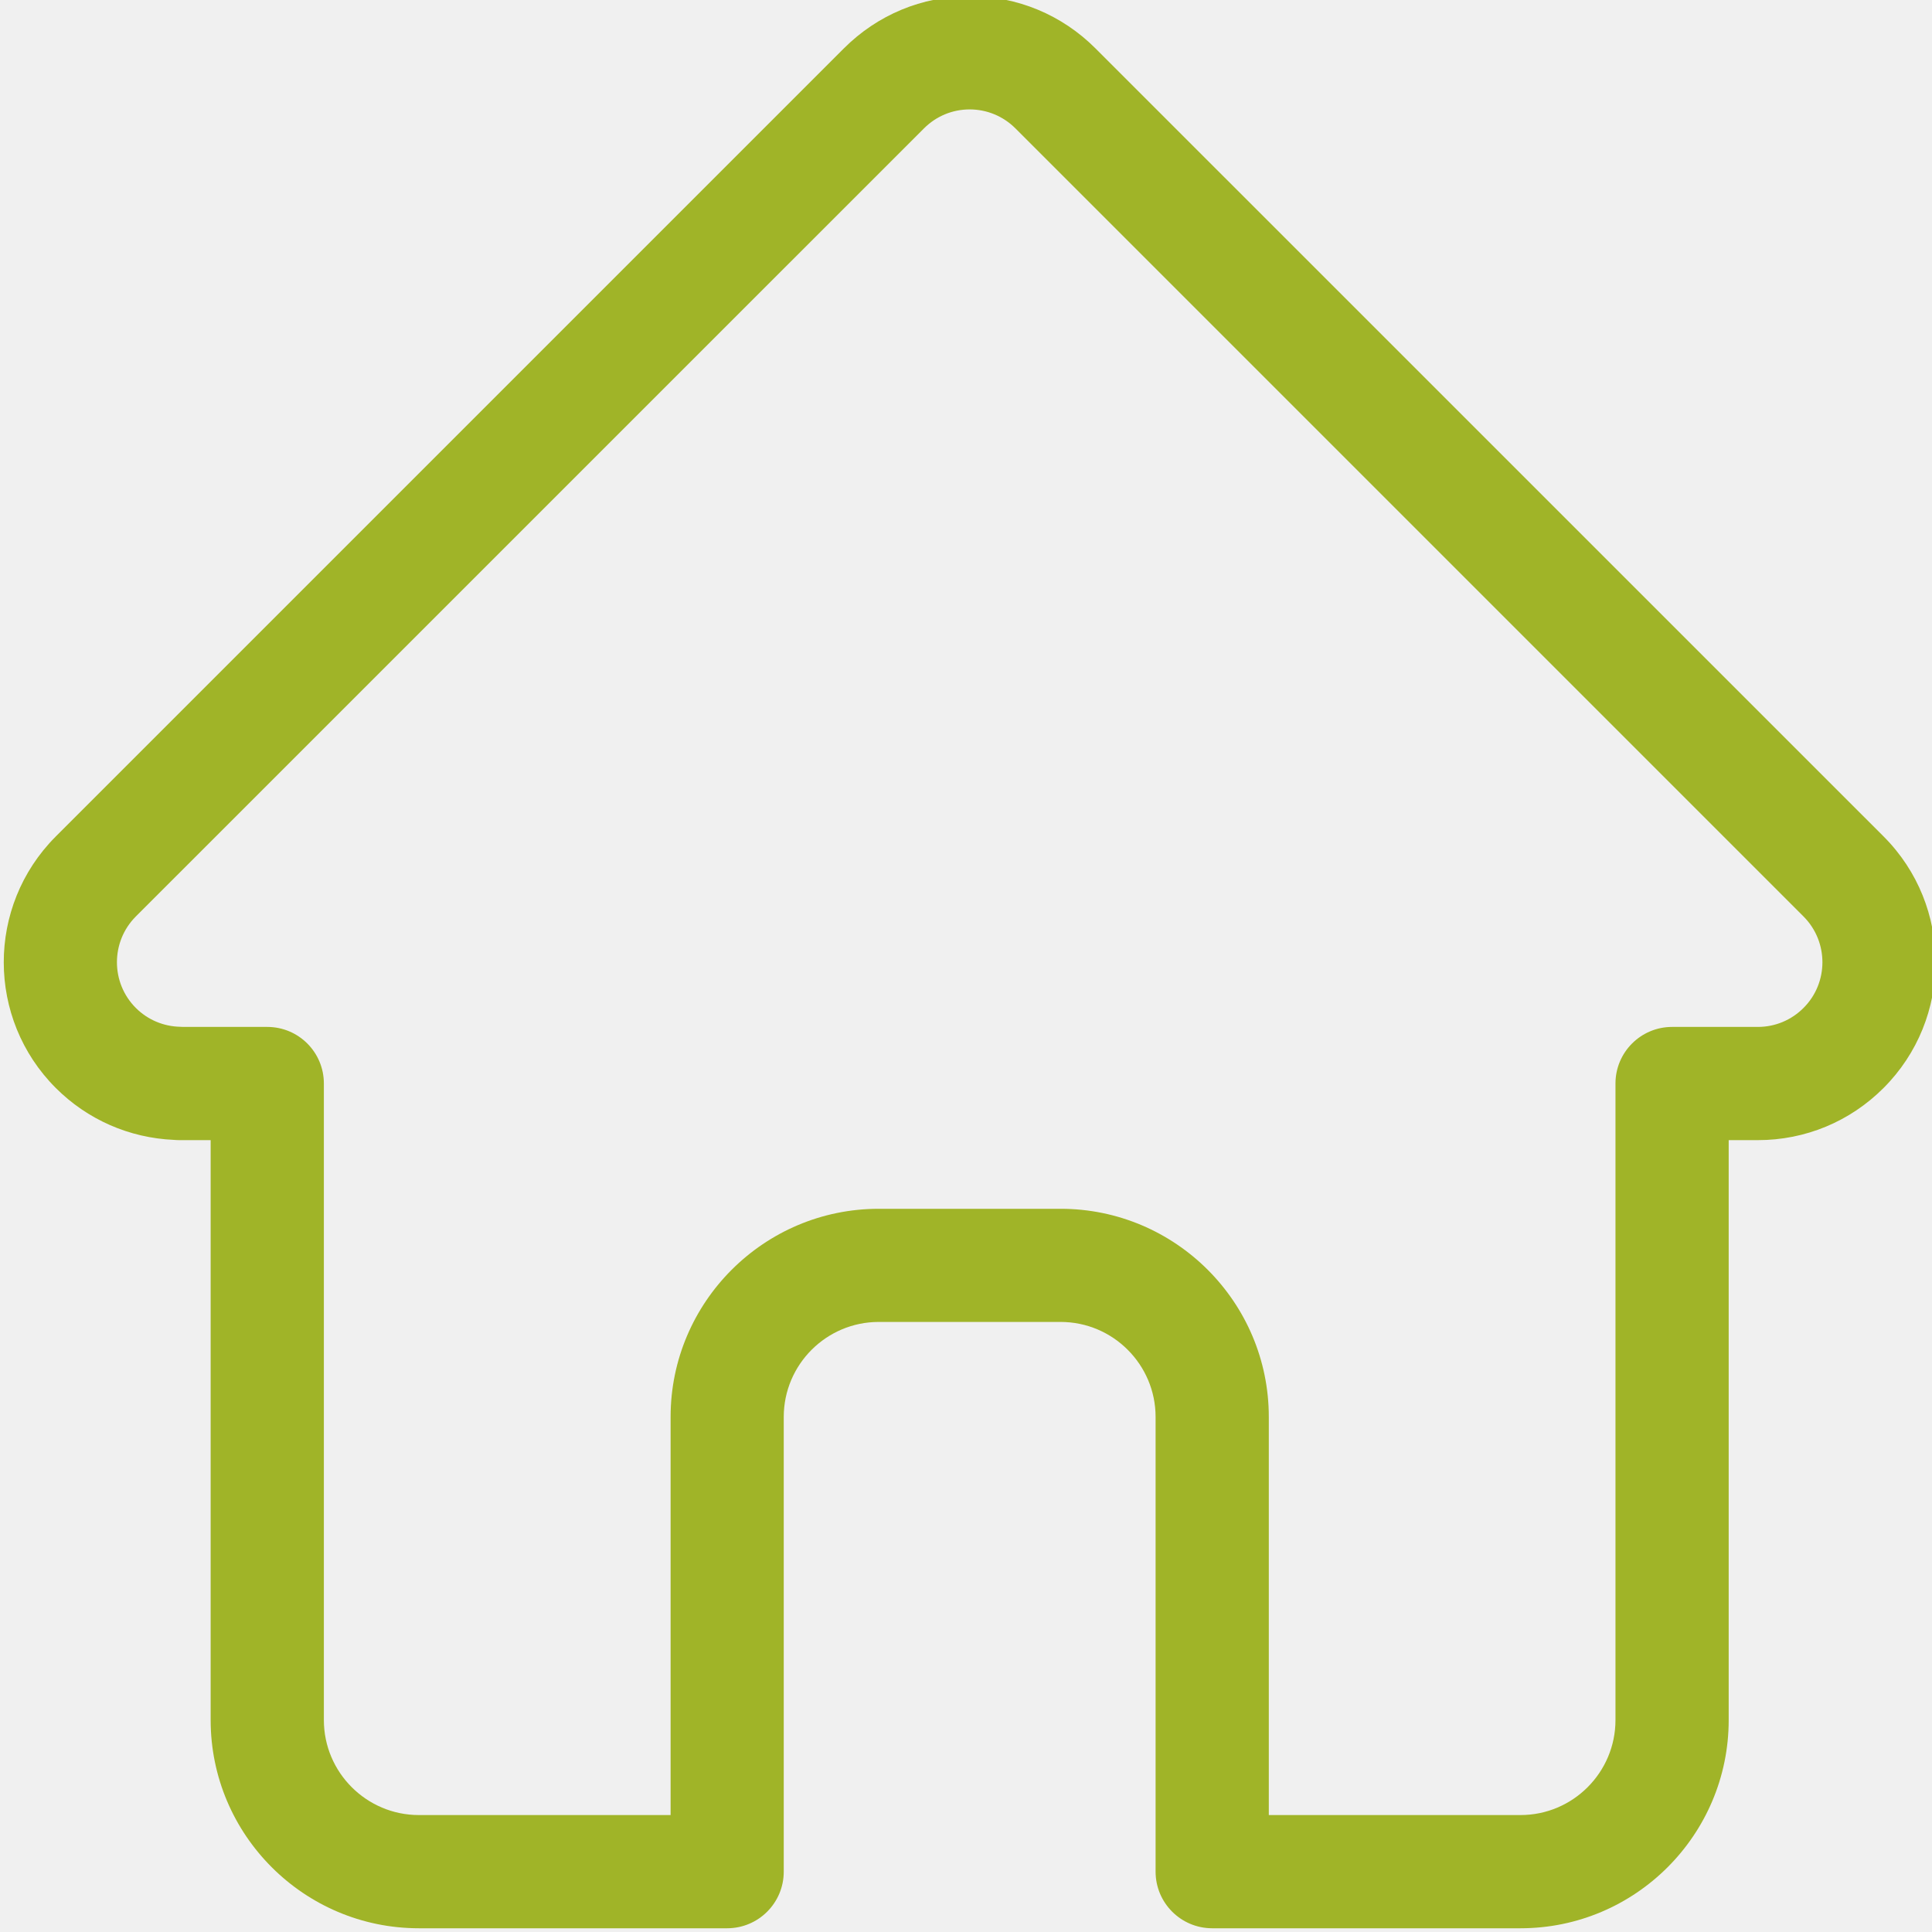
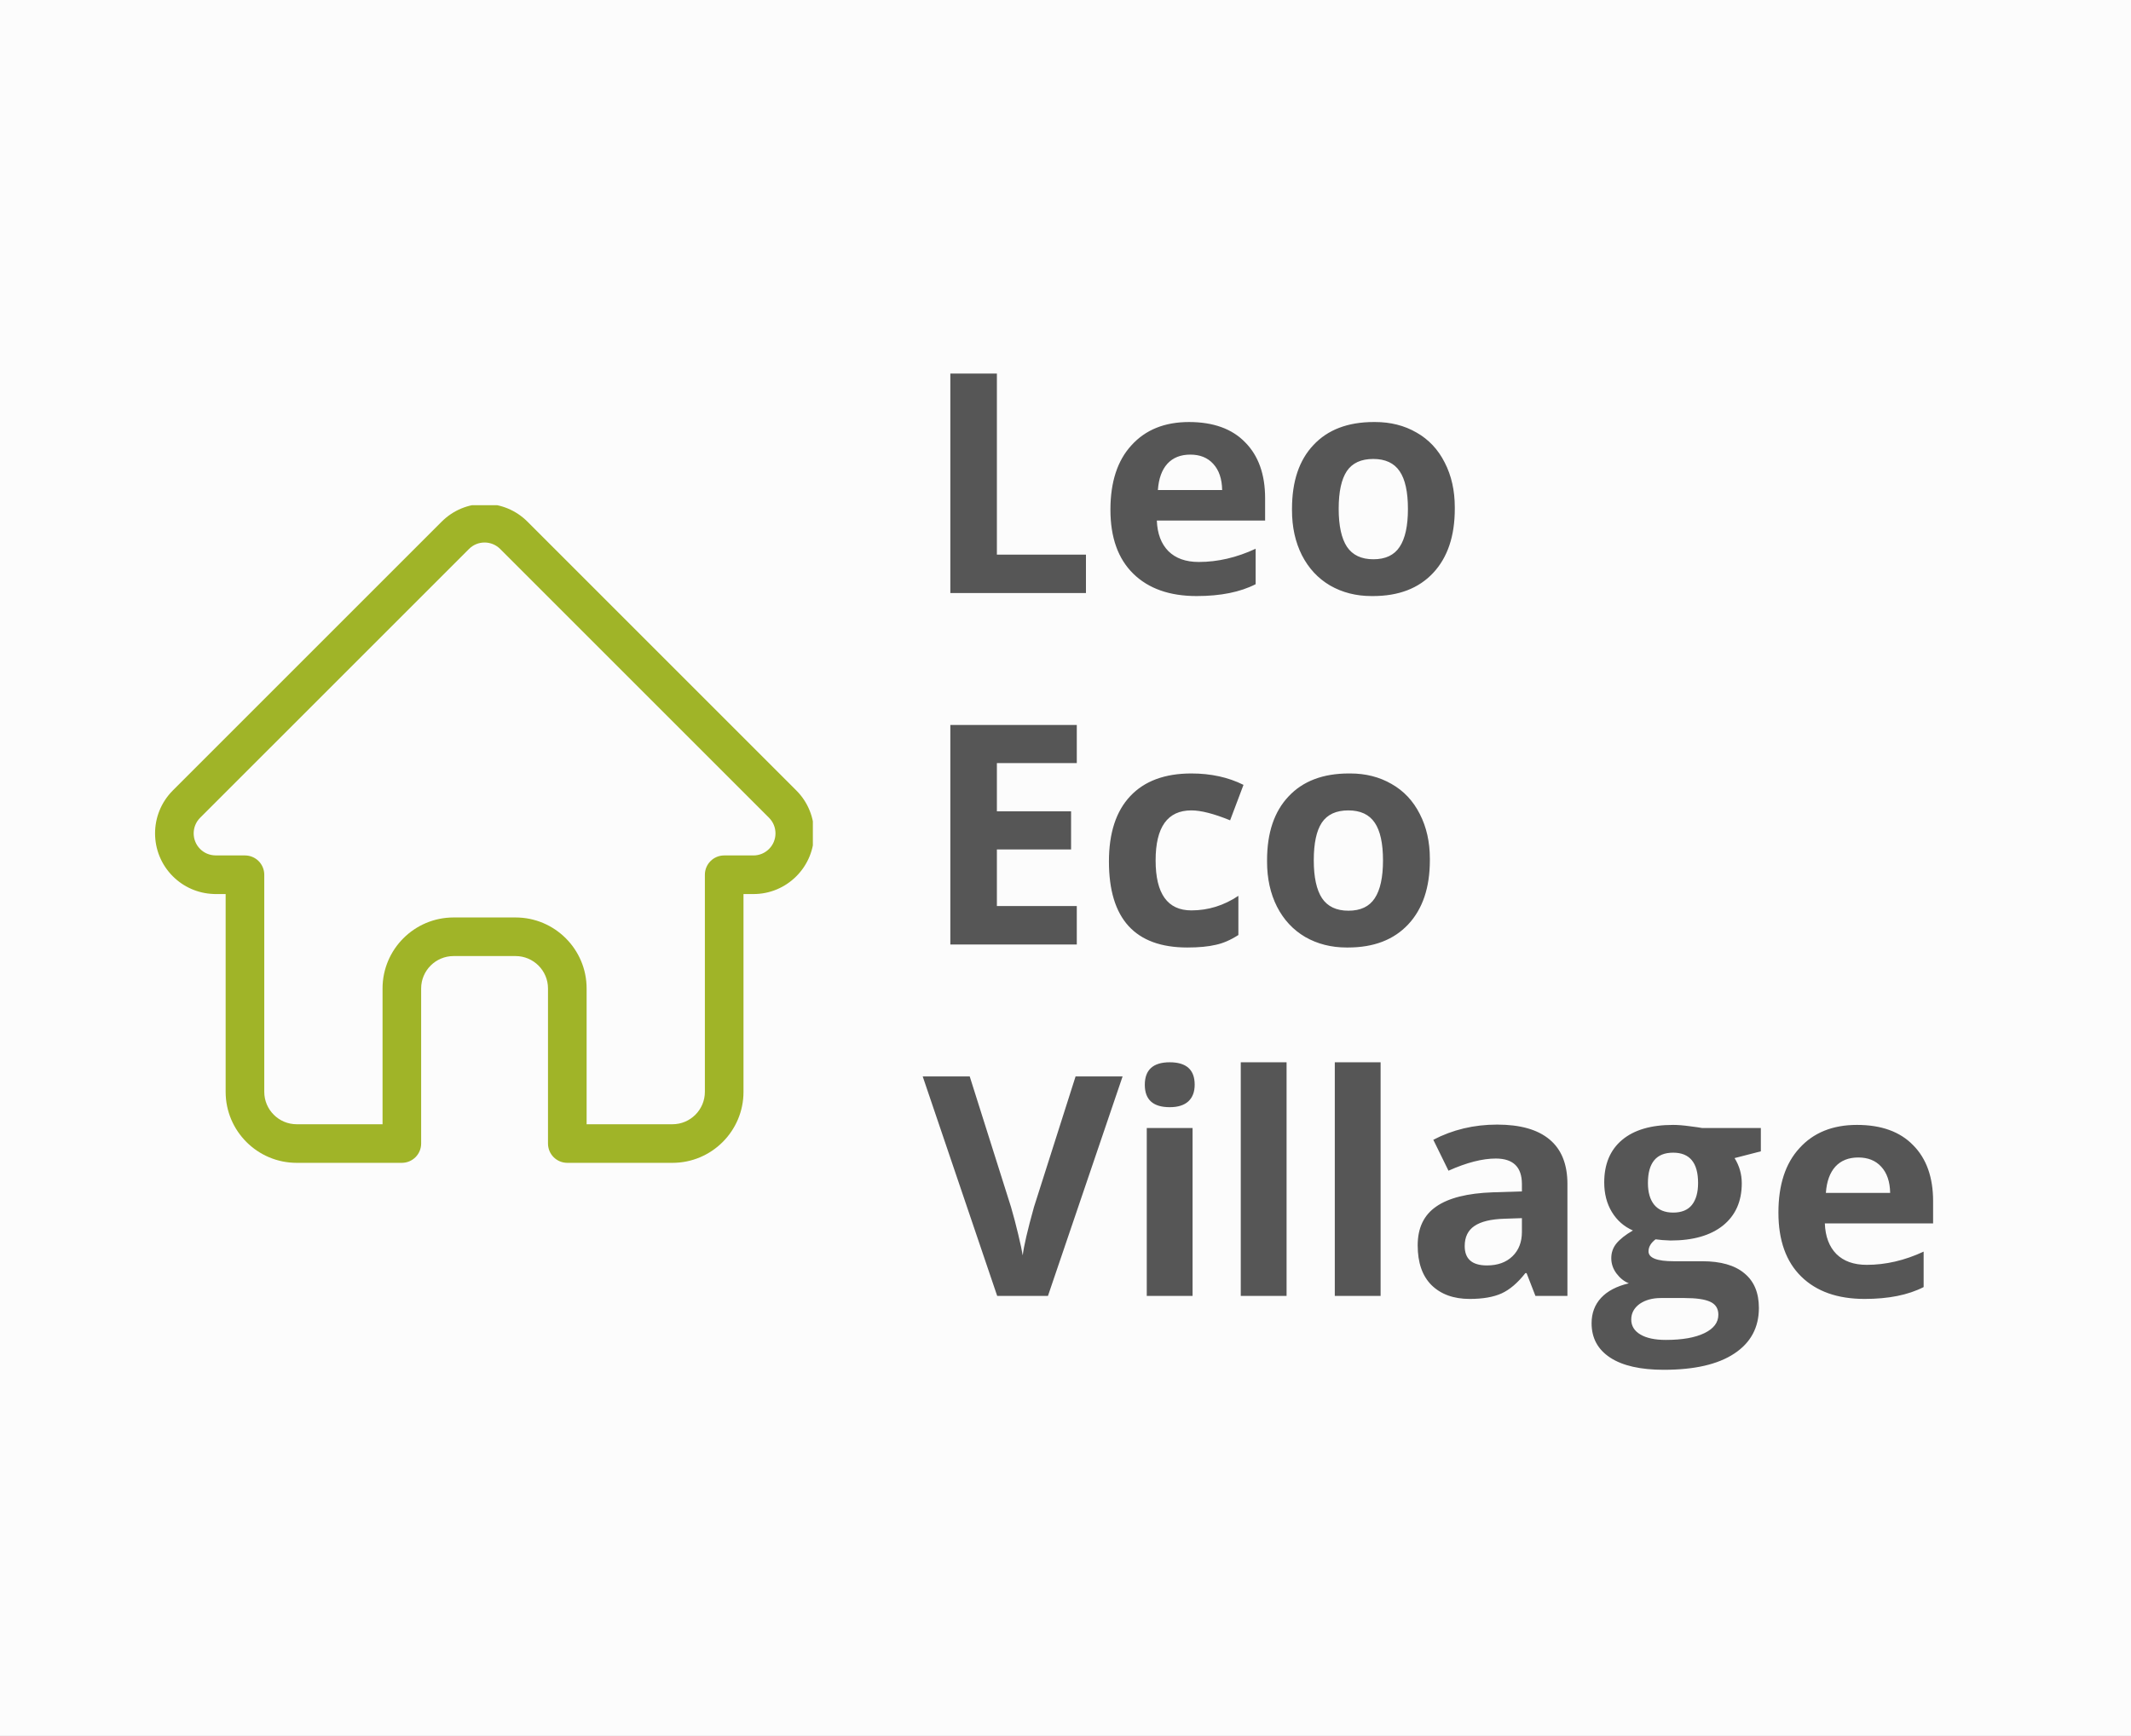
- <svg xmlns="http://www.w3.org/2000/svg" width="30" height="30" viewBox="0 0 30 30" fill="none">
-   <path d="M29.25 12.99C29.249 12.989 29.248 12.988 29.248 12.988L17.01 0.751C16.488 0.229 15.795 -0.059 15.057 -0.059C14.32 -0.059 13.626 0.229 13.104 0.751L0.873 12.982C0.869 12.986 0.865 12.99 0.861 12.994C-0.211 14.072 -0.209 15.819 0.866 16.894C1.357 17.385 2.005 17.669 2.698 17.7C2.727 17.702 2.755 17.704 2.784 17.704H3.271V26.709C3.271 28.491 4.721 29.942 6.504 29.942H11.291C11.777 29.942 12.17 29.548 12.17 29.063V22.002C12.17 21.189 12.832 20.527 13.645 20.527H16.469C17.282 20.527 17.944 21.189 17.944 22.002V29.063C17.944 29.548 18.337 29.942 18.823 29.942H23.611C25.393 29.942 26.843 28.491 26.843 26.709V17.704H27.295C28.033 17.704 28.726 17.416 29.248 16.894C30.324 15.818 30.325 14.067 29.25 12.99ZM28.005 15.651C27.816 15.841 27.563 15.946 27.295 15.946H25.964C25.479 15.946 25.085 16.339 25.085 16.825V26.709C25.085 27.522 24.424 28.184 23.611 28.184H19.702V22.002C19.702 20.22 18.252 18.77 16.469 18.77H13.645C11.863 18.77 10.413 20.22 10.413 22.002V28.184H6.504C5.691 28.184 5.029 27.522 5.029 26.709V16.825C5.029 16.339 4.636 15.946 4.15 15.946H2.842C2.828 15.945 2.815 15.944 2.801 15.944C2.539 15.939 2.293 15.835 2.109 15.651C1.718 15.26 1.718 14.623 2.109 14.231C2.109 14.231 2.109 14.231 2.11 14.231L2.11 14.23L14.348 1.993C14.537 1.804 14.789 1.699 15.057 1.699C15.325 1.699 15.577 1.804 15.767 1.993L28.002 14.228C28.003 14.229 28.005 14.231 28.007 14.233C28.396 14.625 28.396 15.261 28.005 15.651Z" fill="#A0B428" />
+ <svg xmlns="http://www.w3.org/2000/svg" width="97" height="79" viewBox="0 0 97 79" fill="none">
+   <rect width="97" height="79" fill="white" fill-opacity="0.8" />
+   <g clip-path="url(#clip0)">
+     <path d="M36.25 35.99C36.249 35.989 36.248 35.988 36.248 35.988L24.01 23.75C23.488 23.229 22.795 22.941 22.057 22.941C21.32 22.941 20.626 23.229 20.104 23.75L7.873 35.981C7.869 35.986 7.865 35.99 7.861 35.994C6.789 37.072 6.791 38.819 7.866 39.894C8.357 40.385 9.005 40.669 9.698 40.7C9.727 40.702 9.755 40.704 9.784 40.704H10.271V49.709C10.271 51.492 11.721 52.941 13.504 52.941H18.291C18.777 52.941 19.17 52.548 19.17 52.063V45.002C19.17 44.189 19.832 43.527 20.645 43.527H23.469C24.282 43.527 24.944 44.189 24.944 45.002V52.063C24.944 52.548 25.337 52.941 25.823 52.941H30.611C32.393 52.941 33.843 51.492 33.843 49.709V40.704H34.295C35.033 40.704 35.726 40.416 36.248 39.894C37.324 38.818 37.325 37.067 36.25 35.99ZM35.005 38.651C34.816 38.841 34.563 38.946 34.295 38.946H32.964C32.479 38.946 32.085 39.339 32.085 39.825V49.709C32.085 50.522 31.424 51.184 30.611 51.184H26.702V45.002C26.702 43.22 25.252 41.77 23.469 41.77H20.645C18.863 41.77 17.413 43.22 17.413 45.002V51.184H13.504C12.691 51.184 12.029 50.522 12.029 49.709V39.825C12.029 39.339 11.636 38.946 11.15 38.946H9.842C9.828 38.945 9.815 38.944 9.801 38.944C9.539 38.939 9.293 38.836 9.109 38.651C8.718 38.26 8.718 37.623 9.109 37.231C9.109 37.231 9.109 37.231 9.11 37.231L9.11 37.23L21.348 24.993C21.537 24.804 21.789 24.699 22.057 24.699C22.325 24.699 22.577 24.804 22.767 24.993L35.002 37.228C35.003 37.229 35.005 37.231 35.007 37.233C35.397 37.625 35.396 38.261 35.005 38.651Z" fill="#A0B428" />
+   </g>
+   <path d="M45.377 25.25H49.431V27H43.258V17.006H45.377V25.25ZM57.155 26.597C56.453 26.957 55.558 27.137 54.469 27.137C53.238 27.137 52.277 26.797 51.584 26.118C50.891 25.439 50.545 24.468 50.545 23.206C50.545 21.944 50.864 20.966 51.502 20.273C52.14 19.567 53.013 19.214 54.12 19.214C55.227 19.214 56.08 19.521 56.677 20.137C57.283 20.747 57.586 21.597 57.586 22.686V23.698H52.657C52.68 24.295 52.855 24.76 53.184 25.093C53.516 25.421 53.977 25.585 54.565 25.585C55.43 25.585 56.294 25.384 57.155 24.983V26.597ZM55.631 22.311C55.622 21.8 55.487 21.404 55.227 21.121C54.972 20.838 54.624 20.697 54.182 20.697C53.74 20.697 53.391 20.836 53.136 21.114C52.885 21.392 52.742 21.791 52.705 22.311H55.631ZM62.597 19.214C63.298 19.214 63.925 19.373 64.477 19.692C65.033 20.007 65.461 20.463 65.762 21.06C66.067 21.652 66.22 22.331 66.22 23.097C66.22 23.119 66.22 23.142 66.22 23.165C66.22 24.409 65.892 25.382 65.235 26.084C64.579 26.786 63.665 27.137 62.494 27.137C62.476 27.137 62.455 27.137 62.433 27.137C61.731 27.137 61.102 26.977 60.546 26.658C59.995 26.335 59.566 25.874 59.261 25.277C58.96 24.68 58.81 23.999 58.81 23.233C58.81 23.211 58.81 23.188 58.81 23.165C58.81 21.916 59.135 20.948 59.787 20.26C60.439 19.562 61.355 19.214 62.535 19.214C62.553 19.214 62.574 19.214 62.597 19.214ZM63.711 21.456C63.46 21.082 63.059 20.895 62.508 20.895C61.956 20.895 61.555 21.08 61.305 21.449C61.059 21.818 60.935 22.39 60.935 23.165C60.935 23.935 61.061 24.512 61.312 24.895C61.567 25.273 61.968 25.462 62.515 25.462C63.066 25.462 63.465 25.273 63.711 24.895C63.962 24.516 64.087 23.942 64.087 23.172C64.087 22.397 63.962 21.825 63.711 21.456ZM49.014 34.742H45.377V36.937H48.754V38.673H45.377V41.25H49.014V43H43.258V33.006H49.014V34.742ZM54.045 43.137C51.666 43.137 50.477 41.831 50.477 39.22C50.477 37.925 50.8 36.934 51.447 36.246C52.094 35.558 53.022 35.214 54.23 35.214C55.118 35.214 55.909 35.387 56.602 35.733L55.993 37.347C55.255 37.046 54.667 36.895 54.23 36.895C53.145 36.895 52.602 37.654 52.602 39.172C52.602 40.69 53.145 41.448 54.23 41.448C54.995 41.448 55.708 41.227 56.369 40.785V42.569C56.014 42.797 55.672 42.945 55.344 43.014C55.002 43.096 54.569 43.137 54.045 43.137ZM61.462 35.214C62.164 35.214 62.79 35.373 63.342 35.692C63.898 36.007 64.326 36.463 64.627 37.06C64.932 37.652 65.085 38.331 65.085 39.097C65.085 39.12 65.085 39.142 65.085 39.165C65.085 40.409 64.757 41.382 64.101 42.084C63.444 42.786 62.531 43.137 61.359 43.137C61.341 43.137 61.321 43.137 61.298 43.137C60.596 43.137 59.967 42.977 59.411 42.658C58.86 42.335 58.431 41.874 58.126 41.277C57.825 40.68 57.675 39.999 57.675 39.233C57.675 39.211 57.675 39.188 57.675 39.165C57.675 37.916 58.001 36.948 58.652 36.26C59.304 35.562 60.22 35.214 61.4 35.214C61.419 35.214 61.439 35.214 61.462 35.214ZM62.576 37.456C62.325 37.082 61.925 36.895 61.373 36.895C60.822 36.895 60.421 37.08 60.17 37.449C59.924 37.818 59.801 38.39 59.801 39.165C59.801 39.935 59.926 40.512 60.177 40.895C60.432 41.273 60.833 41.462 61.38 41.462C61.931 41.462 62.33 41.273 62.576 40.895C62.827 40.516 62.952 39.942 62.952 39.172C62.952 38.397 62.827 37.825 62.576 37.456ZM47.701 59H45.391L42 49.006H44.14L46.02 54.953C46.133 55.34 46.243 55.755 46.348 56.197C46.453 56.635 46.521 56.954 46.553 57.154C46.603 56.73 46.774 55.997 47.065 54.953L48.959 49.006H51.099L47.701 59ZM52.11 49.389C52.11 48.705 52.489 48.363 53.245 48.363C54.002 48.363 54.38 48.703 54.38 49.382C54.38 49.71 54.284 49.963 54.093 50.141C53.901 50.318 53.619 50.407 53.245 50.407C52.489 50.407 52.11 50.068 52.11 49.389ZM54.284 59H52.199V51.357H54.284V59ZM58.563 59H56.478V48.363H58.563V59ZM62.843 59H60.758V48.363H62.843V59ZM65.242 51.891C66.126 51.43 67.095 51.2 68.147 51.2C69.2 51.2 69.995 51.426 70.533 51.877C71.076 52.328 71.347 53.005 71.347 53.907V59H69.891L69.487 57.961H69.433C69.082 58.408 68.722 58.715 68.353 58.884C67.983 59.052 67.498 59.137 66.897 59.137C66.167 59.137 65.588 58.927 65.16 58.508C64.741 58.089 64.531 57.485 64.531 56.696C64.531 55.908 64.811 55.32 65.372 54.933C65.933 54.541 66.792 54.324 67.949 54.283L69.275 54.242V53.907C69.275 53.133 68.879 52.745 68.086 52.745C67.475 52.745 66.757 52.93 65.933 53.299L65.242 51.891ZM66.671 56.73C66.671 57.318 67.008 57.612 67.683 57.612C68.17 57.612 68.558 57.473 68.845 57.195C69.132 56.917 69.275 56.548 69.275 56.088V55.459L68.469 55.486C67.863 55.505 67.412 55.614 67.115 55.815C66.819 56.015 66.671 56.32 66.671 56.73ZM76.186 57.421H77.485C78.324 57.421 78.962 57.603 79.399 57.968C79.841 58.328 80.062 58.854 80.062 59.547C80.062 60.44 79.689 61.133 78.941 61.625C78.199 62.117 77.13 62.363 75.735 62.363C74.674 62.363 73.86 62.179 73.295 61.81C72.73 61.44 72.447 60.919 72.447 60.244C72.447 59.784 72.591 59.399 72.878 59.089C73.165 58.779 73.587 58.558 74.143 58.426C73.933 58.344 73.746 58.196 73.582 57.981C73.422 57.767 73.343 57.535 73.343 57.284C73.343 57.029 73.42 56.806 73.575 56.614C73.735 56.418 73.985 56.22 74.327 56.02C73.921 55.842 73.603 55.562 73.37 55.179C73.138 54.796 73.022 54.347 73.022 53.832C73.022 52.998 73.293 52.353 73.835 51.898C74.377 51.442 75.152 51.214 76.159 51.214C76.373 51.214 76.626 51.234 76.918 51.275C77.214 51.312 77.403 51.339 77.485 51.357H80.151V52.417L78.955 52.725C79.174 53.075 79.283 53.458 79.283 53.873C79.283 54.693 78.998 55.334 78.429 55.794C77.859 56.25 77.064 56.477 76.043 56.477L75.667 56.457L75.359 56.423C75.145 56.587 75.038 56.769 75.038 56.97C75.038 57.27 75.421 57.421 76.186 57.421ZM76.159 52.478C75.394 52.478 75.011 52.939 75.011 53.859C75.011 54.283 75.106 54.614 75.298 54.851C75.494 55.088 75.781 55.206 76.159 55.206C76.542 55.206 76.827 55.09 77.014 54.857C77.201 54.62 77.294 54.288 77.294 53.859C77.294 52.939 76.916 52.478 76.159 52.478ZM76.679 59.096H75.599C75.216 59.096 74.894 59.185 74.635 59.362C74.38 59.549 74.252 59.786 74.252 60.073C74.252 60.365 74.391 60.593 74.669 60.757C74.947 60.921 75.332 61.003 75.824 61.003C76.572 61.003 77.157 60.9 77.581 60.695C78.005 60.49 78.217 60.21 78.217 59.855C78.217 59.577 78.094 59.38 77.848 59.267C77.606 59.153 77.216 59.096 76.679 59.096ZM87.561 58.597C86.86 58.957 85.964 59.137 84.875 59.137C83.644 59.137 82.683 58.797 81.99 58.118C81.297 57.439 80.951 56.468 80.951 55.206C80.951 53.944 81.27 52.966 81.908 52.273C82.546 51.567 83.419 51.214 84.526 51.214C85.634 51.214 86.486 51.522 87.083 52.137C87.689 52.747 87.992 53.597 87.992 54.687V55.698H83.064C83.086 56.295 83.262 56.76 83.59 57.093C83.922 57.421 84.383 57.585 84.971 57.585C85.837 57.585 86.7 57.384 87.561 56.983V58.597ZM86.037 54.31C86.028 53.8 85.894 53.404 85.634 53.121C85.379 52.839 85.03 52.697 84.588 52.697C84.146 52.697 83.797 52.836 83.542 53.114C83.291 53.392 83.148 53.791 83.111 54.31H86.037Z" fill="#565656" />
+   <defs>
+     <clipPath id="clip0">
+       <rect width="30" height="30" fill="white" transform="translate(7 23)" />
+     </clipPath>
+   </defs>
</svg>
